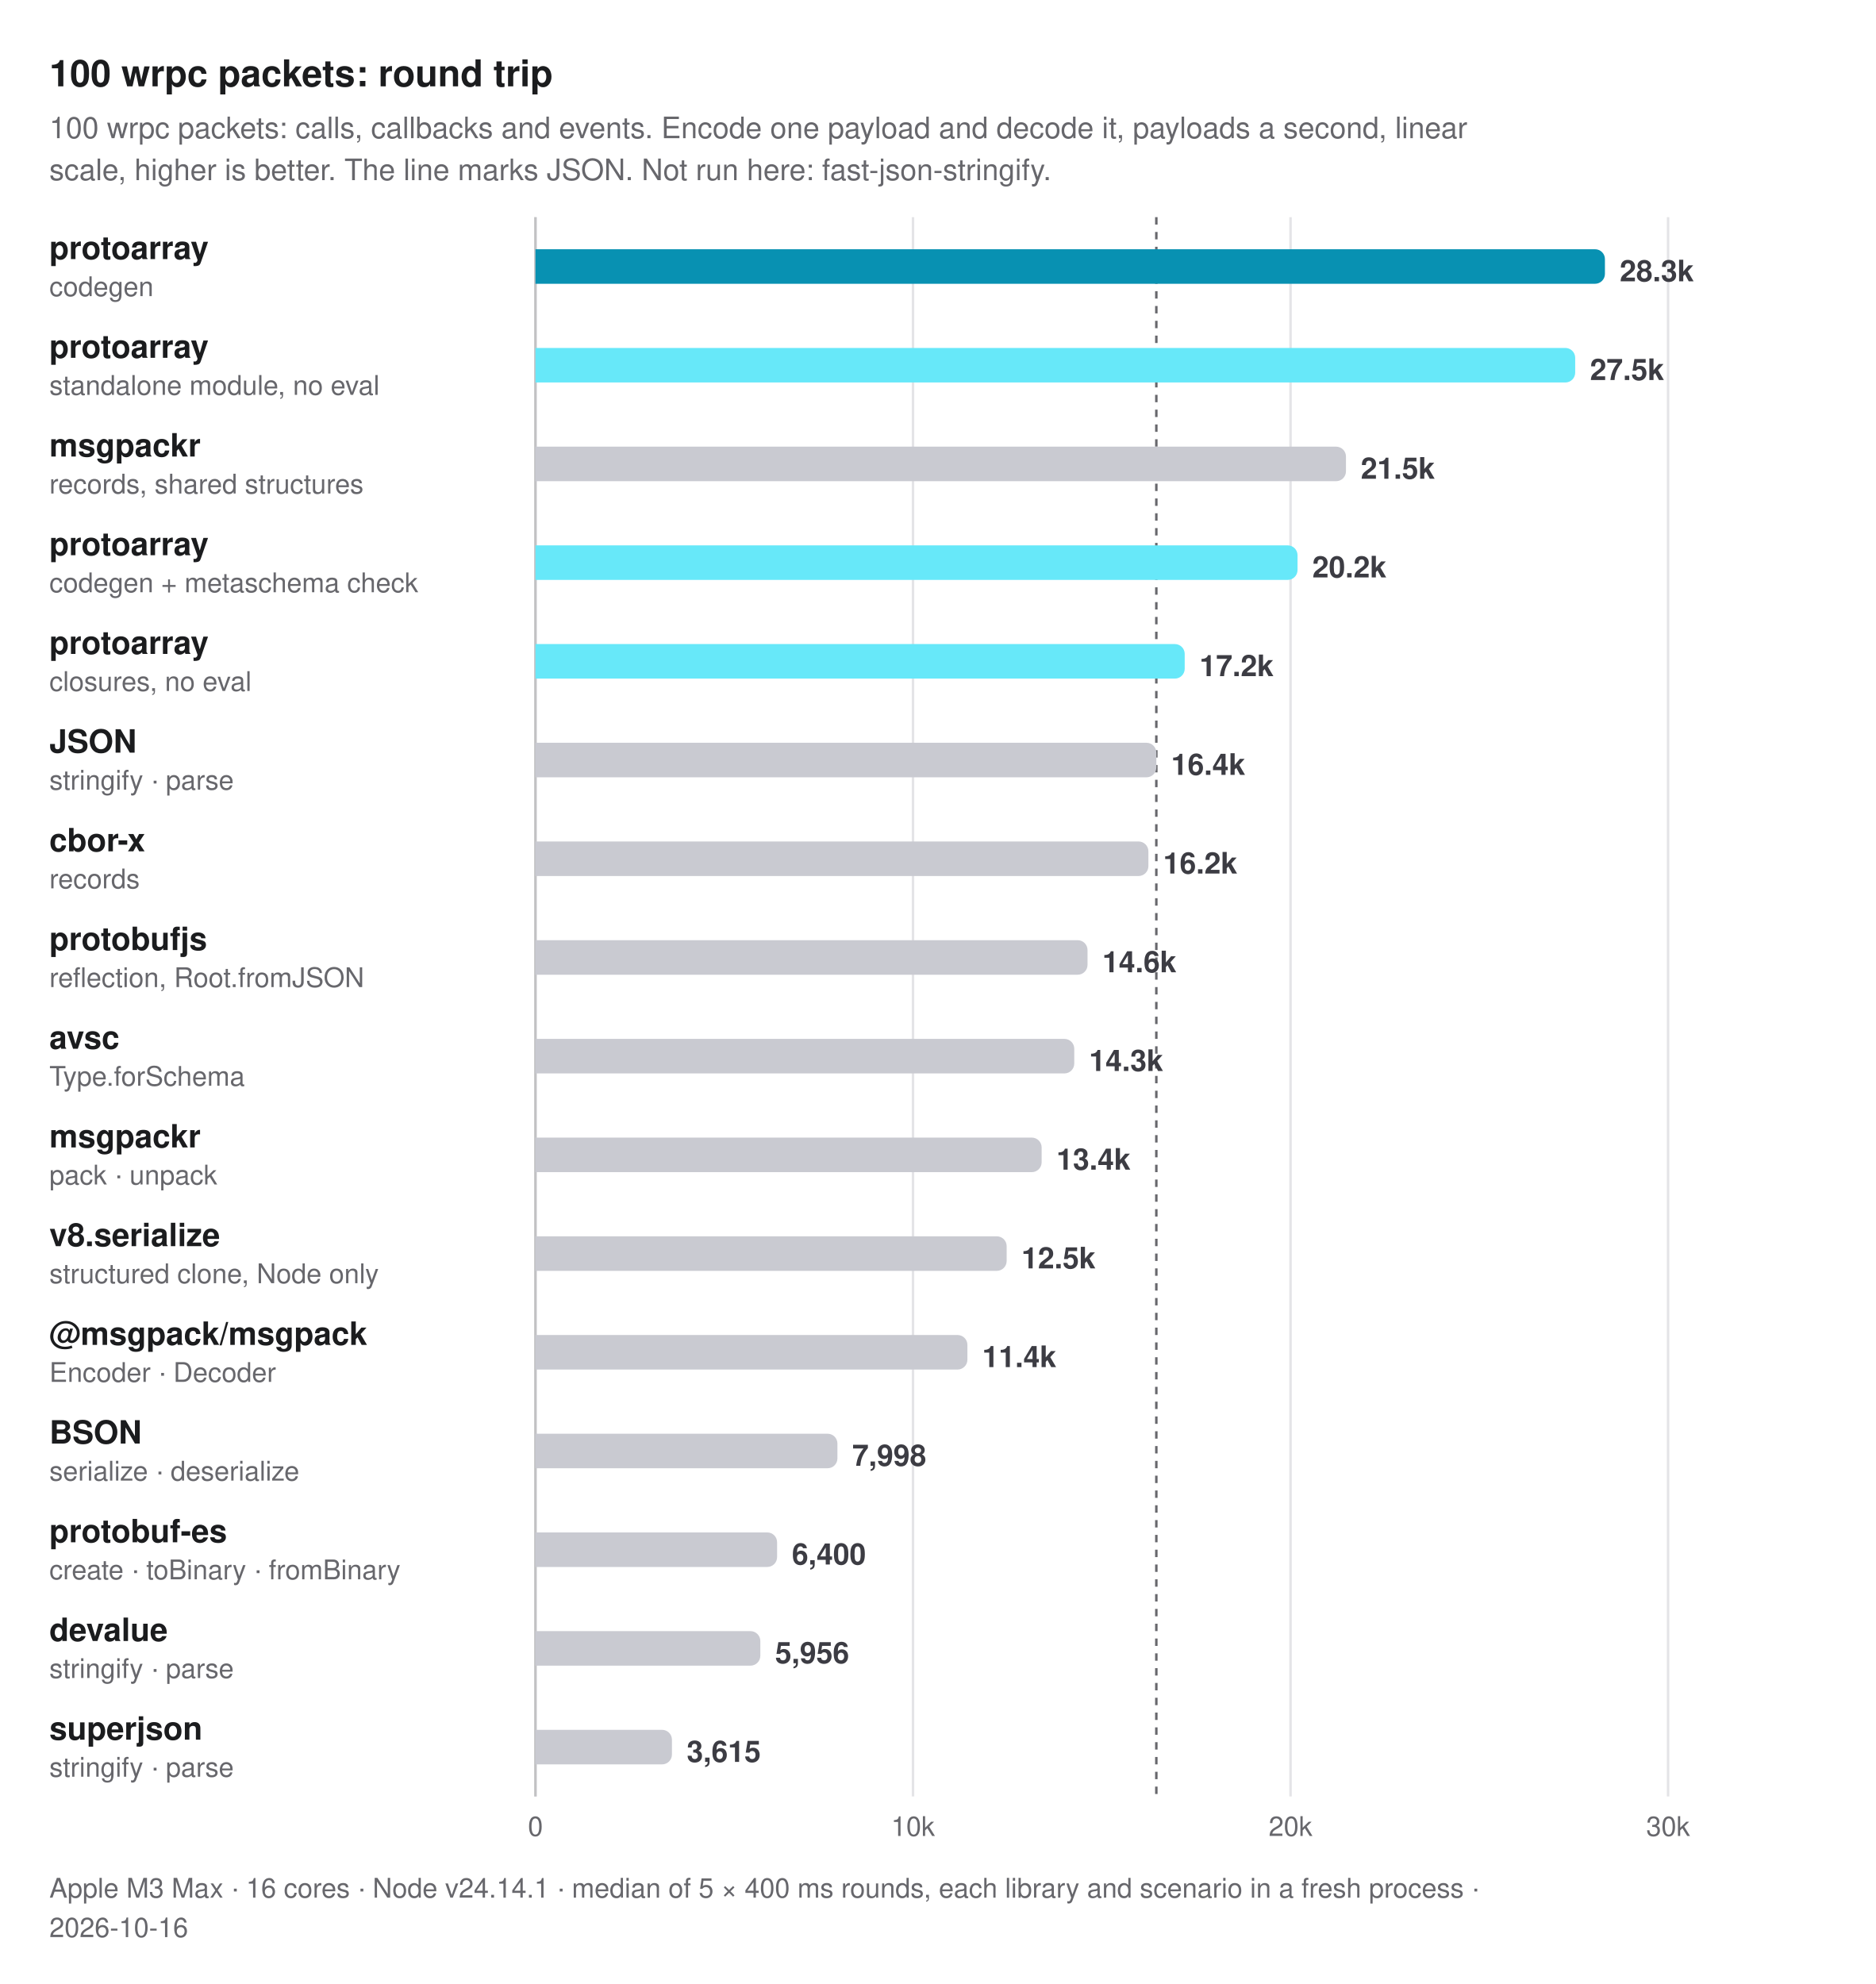
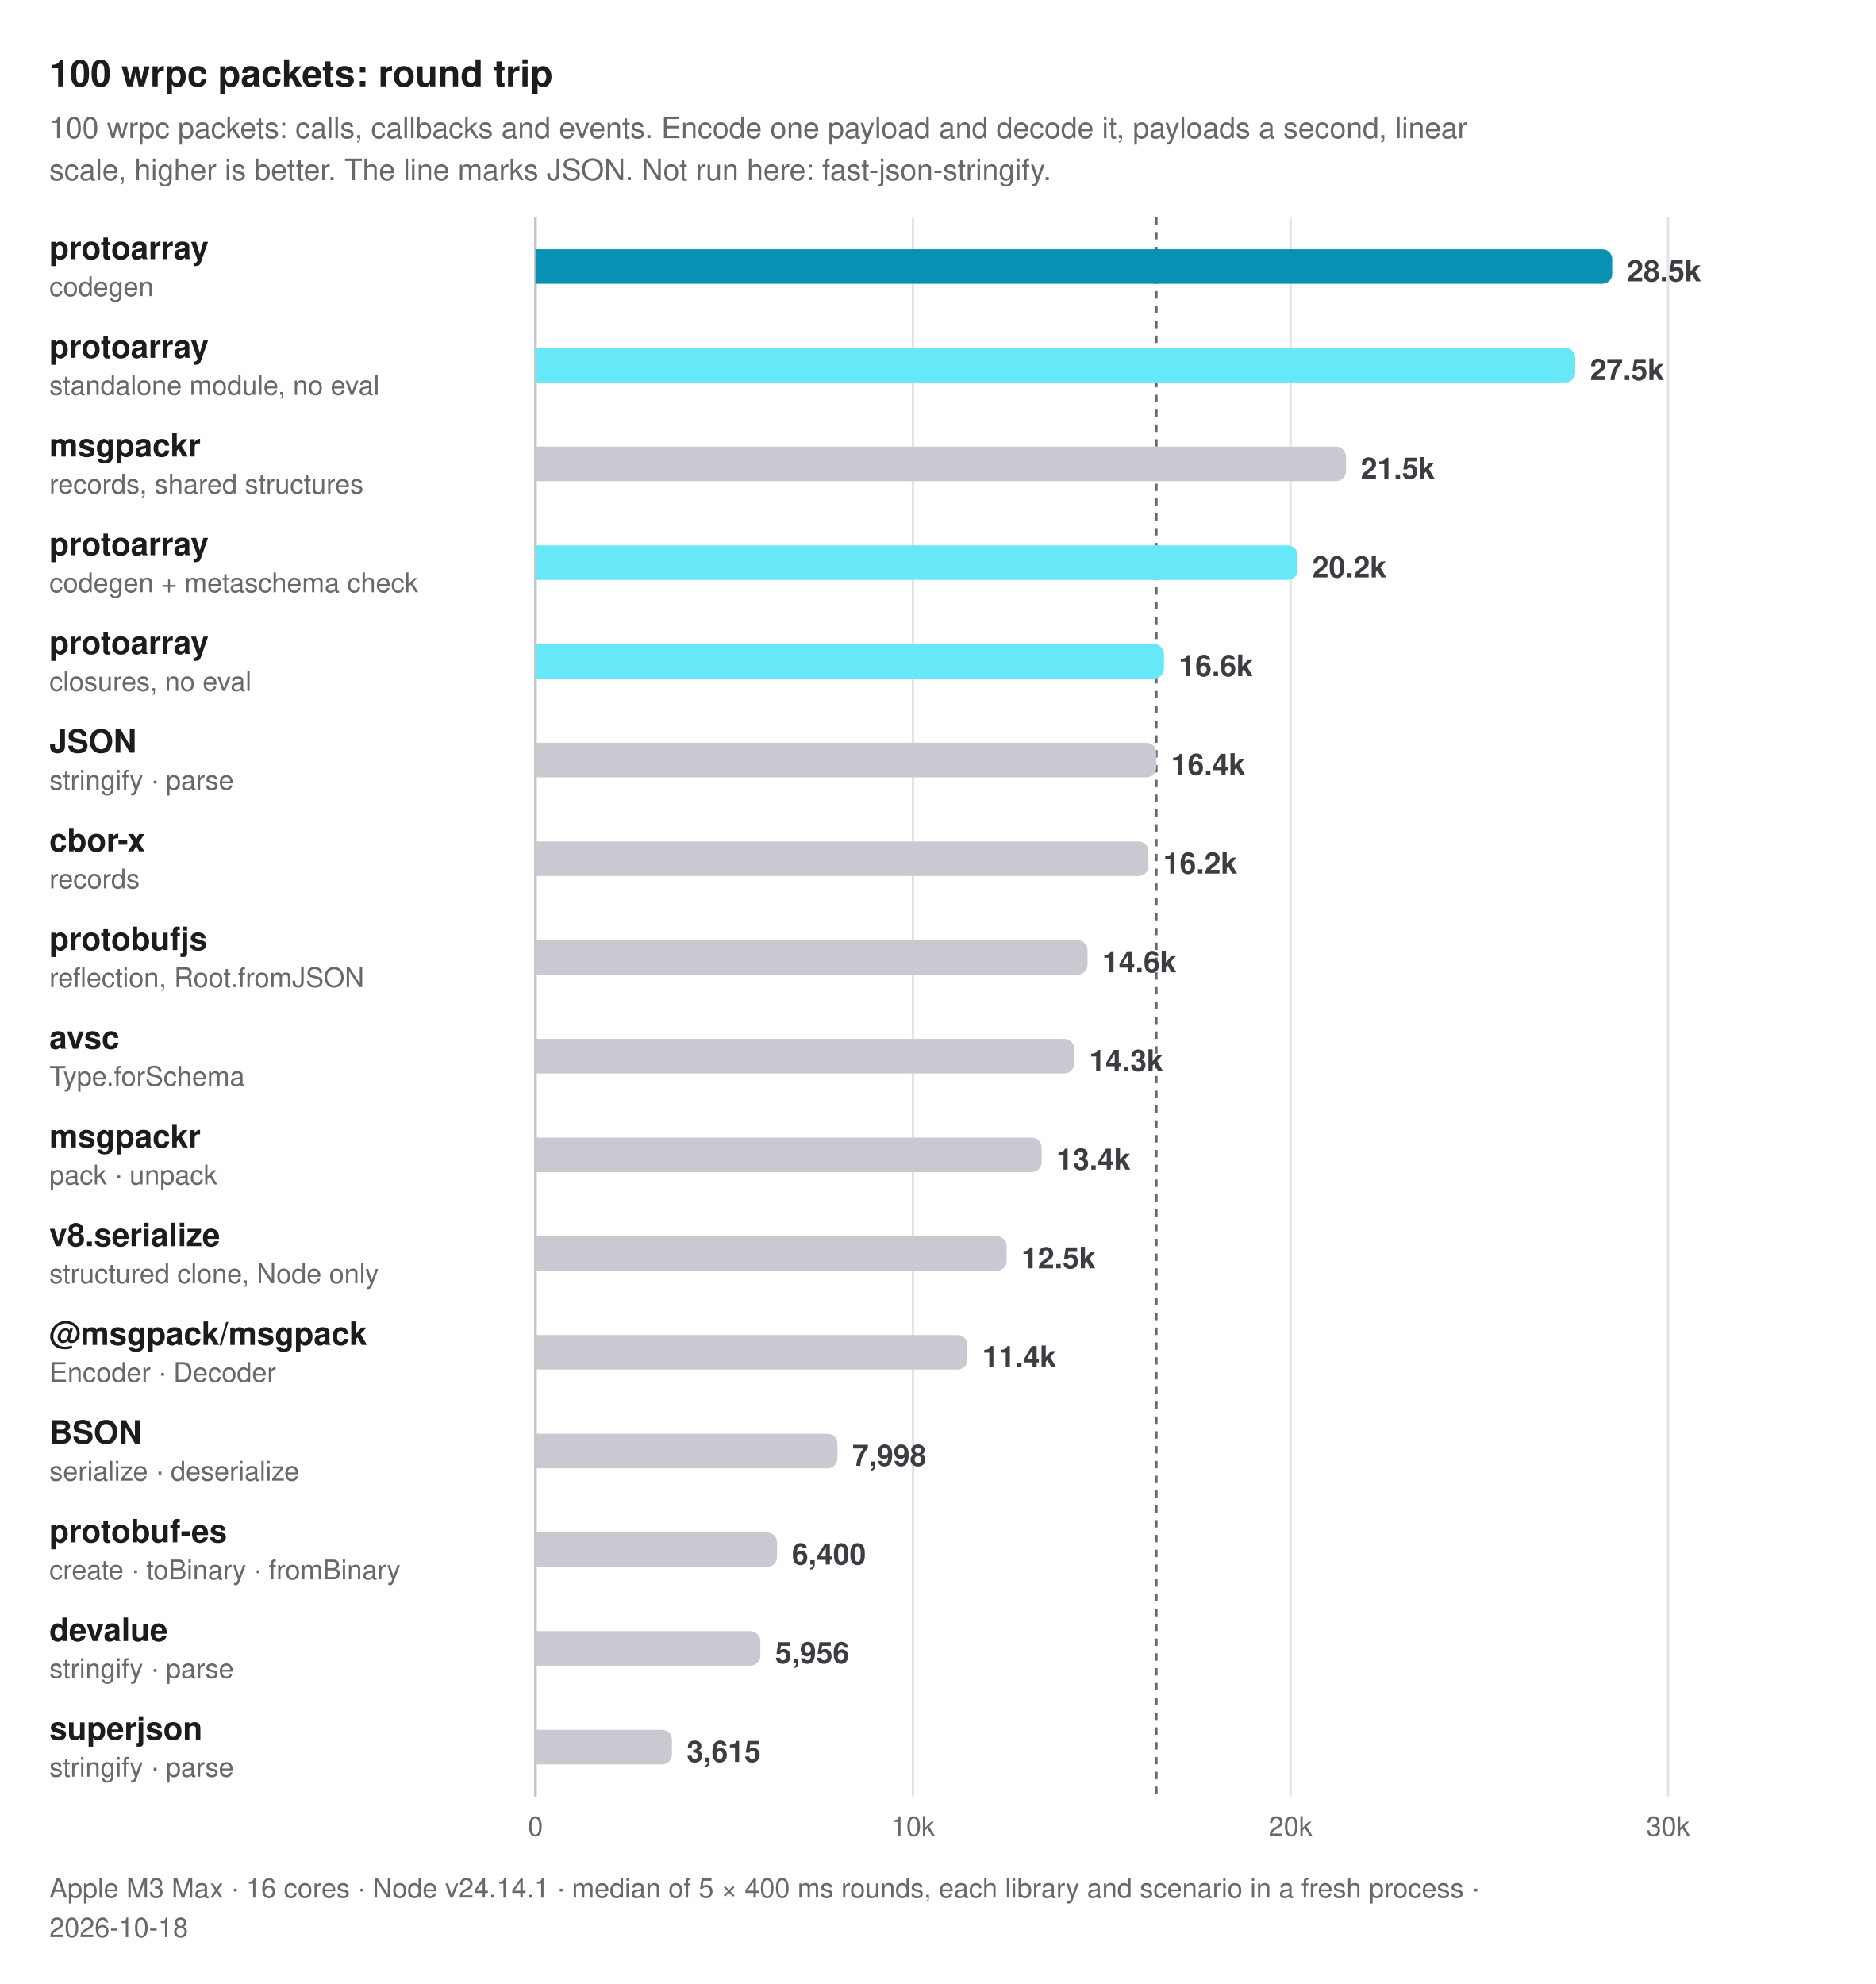
<svg xmlns="http://www.w3.org/2000/svg" width="760" height="804" viewBox="0 0 760 804" role="img" aria-label="100 wrpc packets: round trip. 100 wrpc packets: calls, callbacks and events. Encode one payload and decode it, payloads a second, linear scale, higher is better. The line marks JSON. Not run here: fast-json-stringify.">
  <style>
  text { font-family: -apple-system, BlinkMacSystemFont, "Segoe UI", Helvetica, Arial, sans-serif; }
  .title { font-size: 15px; font-weight: 700; fill: #1b1c1e; }
  .subtitle, .caption { font-size: 12px; fill: #67676c; }
  .caption { font-size: 11px; }
  .group { font-size: 11px; font-weight: 600; letter-spacing: 0.06em; fill: #67676c; }
  .label { font-size: 13px; font-weight: 600; fill: #1b1c1e; }
  .label.primary, .label.secondary { font-weight: 700; }
  .sublabel { font-size: 11px; fill: #67676c; }
  .value { font-size: 12px; font-weight: 600; fill: #3c3c43; font-variant-numeric: tabular-nums; }
  .value.small { font-size: 10px; }
  .legend { font-size: 11px; fill: #3c3c43; }
  .tick { font-size: 11px; fill: #67676c; font-variant-numeric: tabular-nums; }
  .grid { stroke: #e4e4e7; stroke-width: 1; }
  .axis { stroke: #c2c2c4; stroke-width: 1; }
  .ref { stroke: #67676c; stroke-width: 1; stroke-dasharray: 3 3; }
  .bar { fill: #c9cad1; }
  .bar.primary { fill: #0891b2; }
  .bar.secondary { fill: #67e8f9; }
  @media (prefers-color-scheme: dark) {
    .title, .label { fill: #dfdfd6; }
    .subtitle, .caption, .group, .sublabel, .tick { fill: #98989f; }
    .value, .legend { fill: #c2c2c4; }
    .grid { stroke: #2e2e32; }
    .axis { stroke: #48484c; }
    .ref { stroke: #98989f; }
    .bar { fill: #4a4b53; }
    .bar.primary { fill: #22d3ee; }
    .bar.secondary { fill: #0e7490; }
  }
</style>
  <text class="title" x="20" y="35">100 wrpc packets: round trip</text>
  <text class="subtitle" x="20" y="56">100 wrpc packets: calls, callbacks and events. Encode one payload and decode it, payloads a second, linear</text>
  <text class="subtitle" x="20" y="73">scale, higher is better. The line marks JSON. Not run here: fast-json-stringify.</text>
  <line class="grid" x1="217" y1="88" x2="217" y2="728" />
  <text class="tick" x="217" y="744" text-anchor="middle">0</text>
  <line class="grid" x1="370" y1="88" x2="370" y2="728" />
  <text class="tick" x="370" y="744" text-anchor="middle">10k</text>
  <line class="grid" x1="523" y1="88" x2="523" y2="728" />
  <text class="tick" x="523" y="744" text-anchor="middle">20k</text>
  <line class="grid" x1="676" y1="88" x2="676" y2="728" />
  <text class="tick" x="676" y="744" text-anchor="middle">30k</text>
  <line class="axis" x1="217" y1="88" x2="217" y2="728" />
  <line class="ref" x1="468.613" y1="88" x2="468.613" y2="728" />
  <g>
    <text class="label primary" x="20" y="105">protoarray</text>
    <text class="sublabel" x="20" y="120">codegen</text>
-     <path class="bar primary" d="M217,101H646.409A4,4 0 0 1 650.409,105V111A4,4 0 0 1 646.409,115H217Z" />
-     <text class="value" x="656.409" y="114">28.3k</text>
+     <path class="bar primary" d="M217,101H649.355A4,4 0 0 1 653.355,105V111A4,4 0 0 1 649.355,115H217Z" />
+     <text class="value" x="659.355" y="114">28.5k</text>
  </g>
  <g>
    <text class="label secondary" x="20" y="145">protoarray</text>
    <text class="sublabel" x="20" y="160">standalone module, no eval</text>
    <path class="bar secondary" d="M217,141H634.358A4,4 0 0 1 638.358,145V151A4,4 0 0 1 634.358,155H217Z" />
    <text class="value" x="644.358" y="154">27.5k</text>
  </g>
  <g>
    <text class="label" x="20" y="185">msgpackr</text>
    <text class="sublabel" x="20" y="200">records, shared structures</text>
    <path class="bar" d="M217,181H541.465A4,4 0 0 1 545.465,185V191A4,4 0 0 1 541.465,195H217Z" />
    <text class="value" x="551.465" y="194">21.5k</text>
  </g>
  <g>
    <text class="label secondary" x="20" y="225">protoarray</text>
    <text class="sublabel" x="20" y="240">codegen + metaschema check</text>
    <path class="bar secondary" d="M217,221H521.836A4,4 0 0 1 525.836,225V231A4,4 0 0 1 521.836,235H217Z" />
    <text class="value" x="531.836" y="234">20.2k</text>
  </g>
  <g>
    <text class="label secondary" x="20" y="265">protoarray</text>
    <text class="sublabel" x="20" y="280">closures, no eval</text>
-     <path class="bar secondary" d="M217,261H476.114A4,4 0 0 1 480.114,265V271A4,4 0 0 1 476.114,275H217Z" />
-     <text class="value" x="486.114" y="274">17.2k</text>
+     <path class="bar secondary" d="M217,261H467.71A4,4 0 0 1 471.71,265V271A4,4 0 0 1 467.71,275H217Z" />
+     <text class="value" x="477.71" y="274">16.6k</text>
  </g>
  <g>
    <text class="label" x="20" y="305">JSON</text>
    <text class="sublabel" x="20" y="320">stringify · parse</text>
    <path class="bar" d="M217,301H464.613A4,4 0 0 1 468.613,305V311A4,4 0 0 1 464.613,315H217Z" />
    <text class="value" x="474.613" y="314">16.4k</text>
  </g>
  <g>
    <text class="label" x="20" y="345">cbor-x</text>
    <text class="sublabel" x="20" y="360">records</text>
    <path class="bar" d="M217,341H461.395A4,4 0 0 1 465.395,345V351A4,4 0 0 1 461.395,355H217Z" />
    <text class="value" x="471.395" y="354">16.2k</text>
  </g>
  <g>
    <text class="label" x="20" y="385">protobufjs</text>
    <text class="sublabel" x="20" y="400">reflection, Root.fromJSON</text>
    <path class="bar" d="M217,381H436.729A4,4 0 0 1 440.729,385V391A4,4 0 0 1 436.729,395H217Z" />
    <text class="value" x="446.729" y="394">14.6k</text>
  </g>
  <g>
    <text class="label" x="20" y="425">avsc</text>
    <text class="sublabel" x="20" y="440">Type.forSchema</text>
    <path class="bar" d="M217,421H431.355A4,4 0 0 1 435.355,425V431A4,4 0 0 1 431.355,435H217Z" />
    <text class="value" x="441.355" y="434">14.3k</text>
  </g>
  <g>
    <text class="label" x="20" y="465">msgpackr</text>
    <text class="sublabel" x="20" y="480">pack · unpack</text>
    <path class="bar" d="M217,461H418.134A4,4 0 0 1 422.134,465V471A4,4 0 0 1 418.134,475H217Z" />
    <text class="value" x="428.134" y="474">13.4k</text>
  </g>
  <g>
    <text class="label" x="20" y="505">v8.serialize</text>
    <text class="sublabel" x="20" y="520">structured clone, Node only</text>
    <path class="bar" d="M217,501H403.954A4,4 0 0 1 407.954,505V511A4,4 0 0 1 403.954,515H217Z" />
    <text class="value" x="413.954" y="514">12.5k</text>
  </g>
  <g>
    <text class="label" x="20" y="545">@msgpack/msgpack</text>
    <text class="sublabel" x="20" y="560">Encoder · Decoder</text>
    <path class="bar" d="M217,541H388.049A4,4 0 0 1 392.049,545V551A4,4 0 0 1 388.049,555H217Z" />
    <text class="value" x="398.049" y="554">11.4k</text>
  </g>
  <g>
    <text class="label" x="20" y="585">BSON</text>
    <text class="sublabel" x="20" y="600">serialize · deserialize</text>
    <path class="bar" d="M217,581H335.373A4,4 0 0 1 339.373,585V591A4,4 0 0 1 335.373,595H217Z" />
    <text class="value" x="345.373" y="594">7,998</text>
  </g>
  <g>
    <text class="label" x="20" y="625">protobuf-es</text>
    <text class="sublabel" x="20" y="640">create · toBinary · fromBinary</text>
    <path class="bar" d="M217,621H310.927A4,4 0 0 1 314.927,625V631A4,4 0 0 1 310.927,635H217Z" />
    <text class="value" x="320.927" y="634">6,400</text>
  </g>
  <g>
    <text class="label" x="20" y="665">devalue</text>
    <text class="sublabel" x="20" y="680">stringify · parse</text>
    <path class="bar" d="M217,661H304.126A4,4 0 0 1 308.126,665V671A4,4 0 0 1 304.126,675H217Z" />
    <text class="value" x="314.126" y="674">5,956</text>
  </g>
  <g>
    <text class="label" x="20" y="705">superjson</text>
    <text class="sublabel" x="20" y="720">stringify · parse</text>
    <path class="bar" d="M217,701H268.312A4,4 0 0 1 272.312,705V711A4,4 0 0 1 268.312,715H217Z" />
    <text class="value" x="278.312" y="714">3,615</text>
  </g>
  <text class="caption" x="20" y="769">Apple M3 Max · 16 cores · Node v24.14.1 · median of 5 × 400 ms rounds, each library and scenario in a fresh process ·</text>
-   <text class="caption" x="20" y="785">2026-10-16</text>
+   <text class="caption" x="20" y="785">2026-10-18</text>
</svg>
